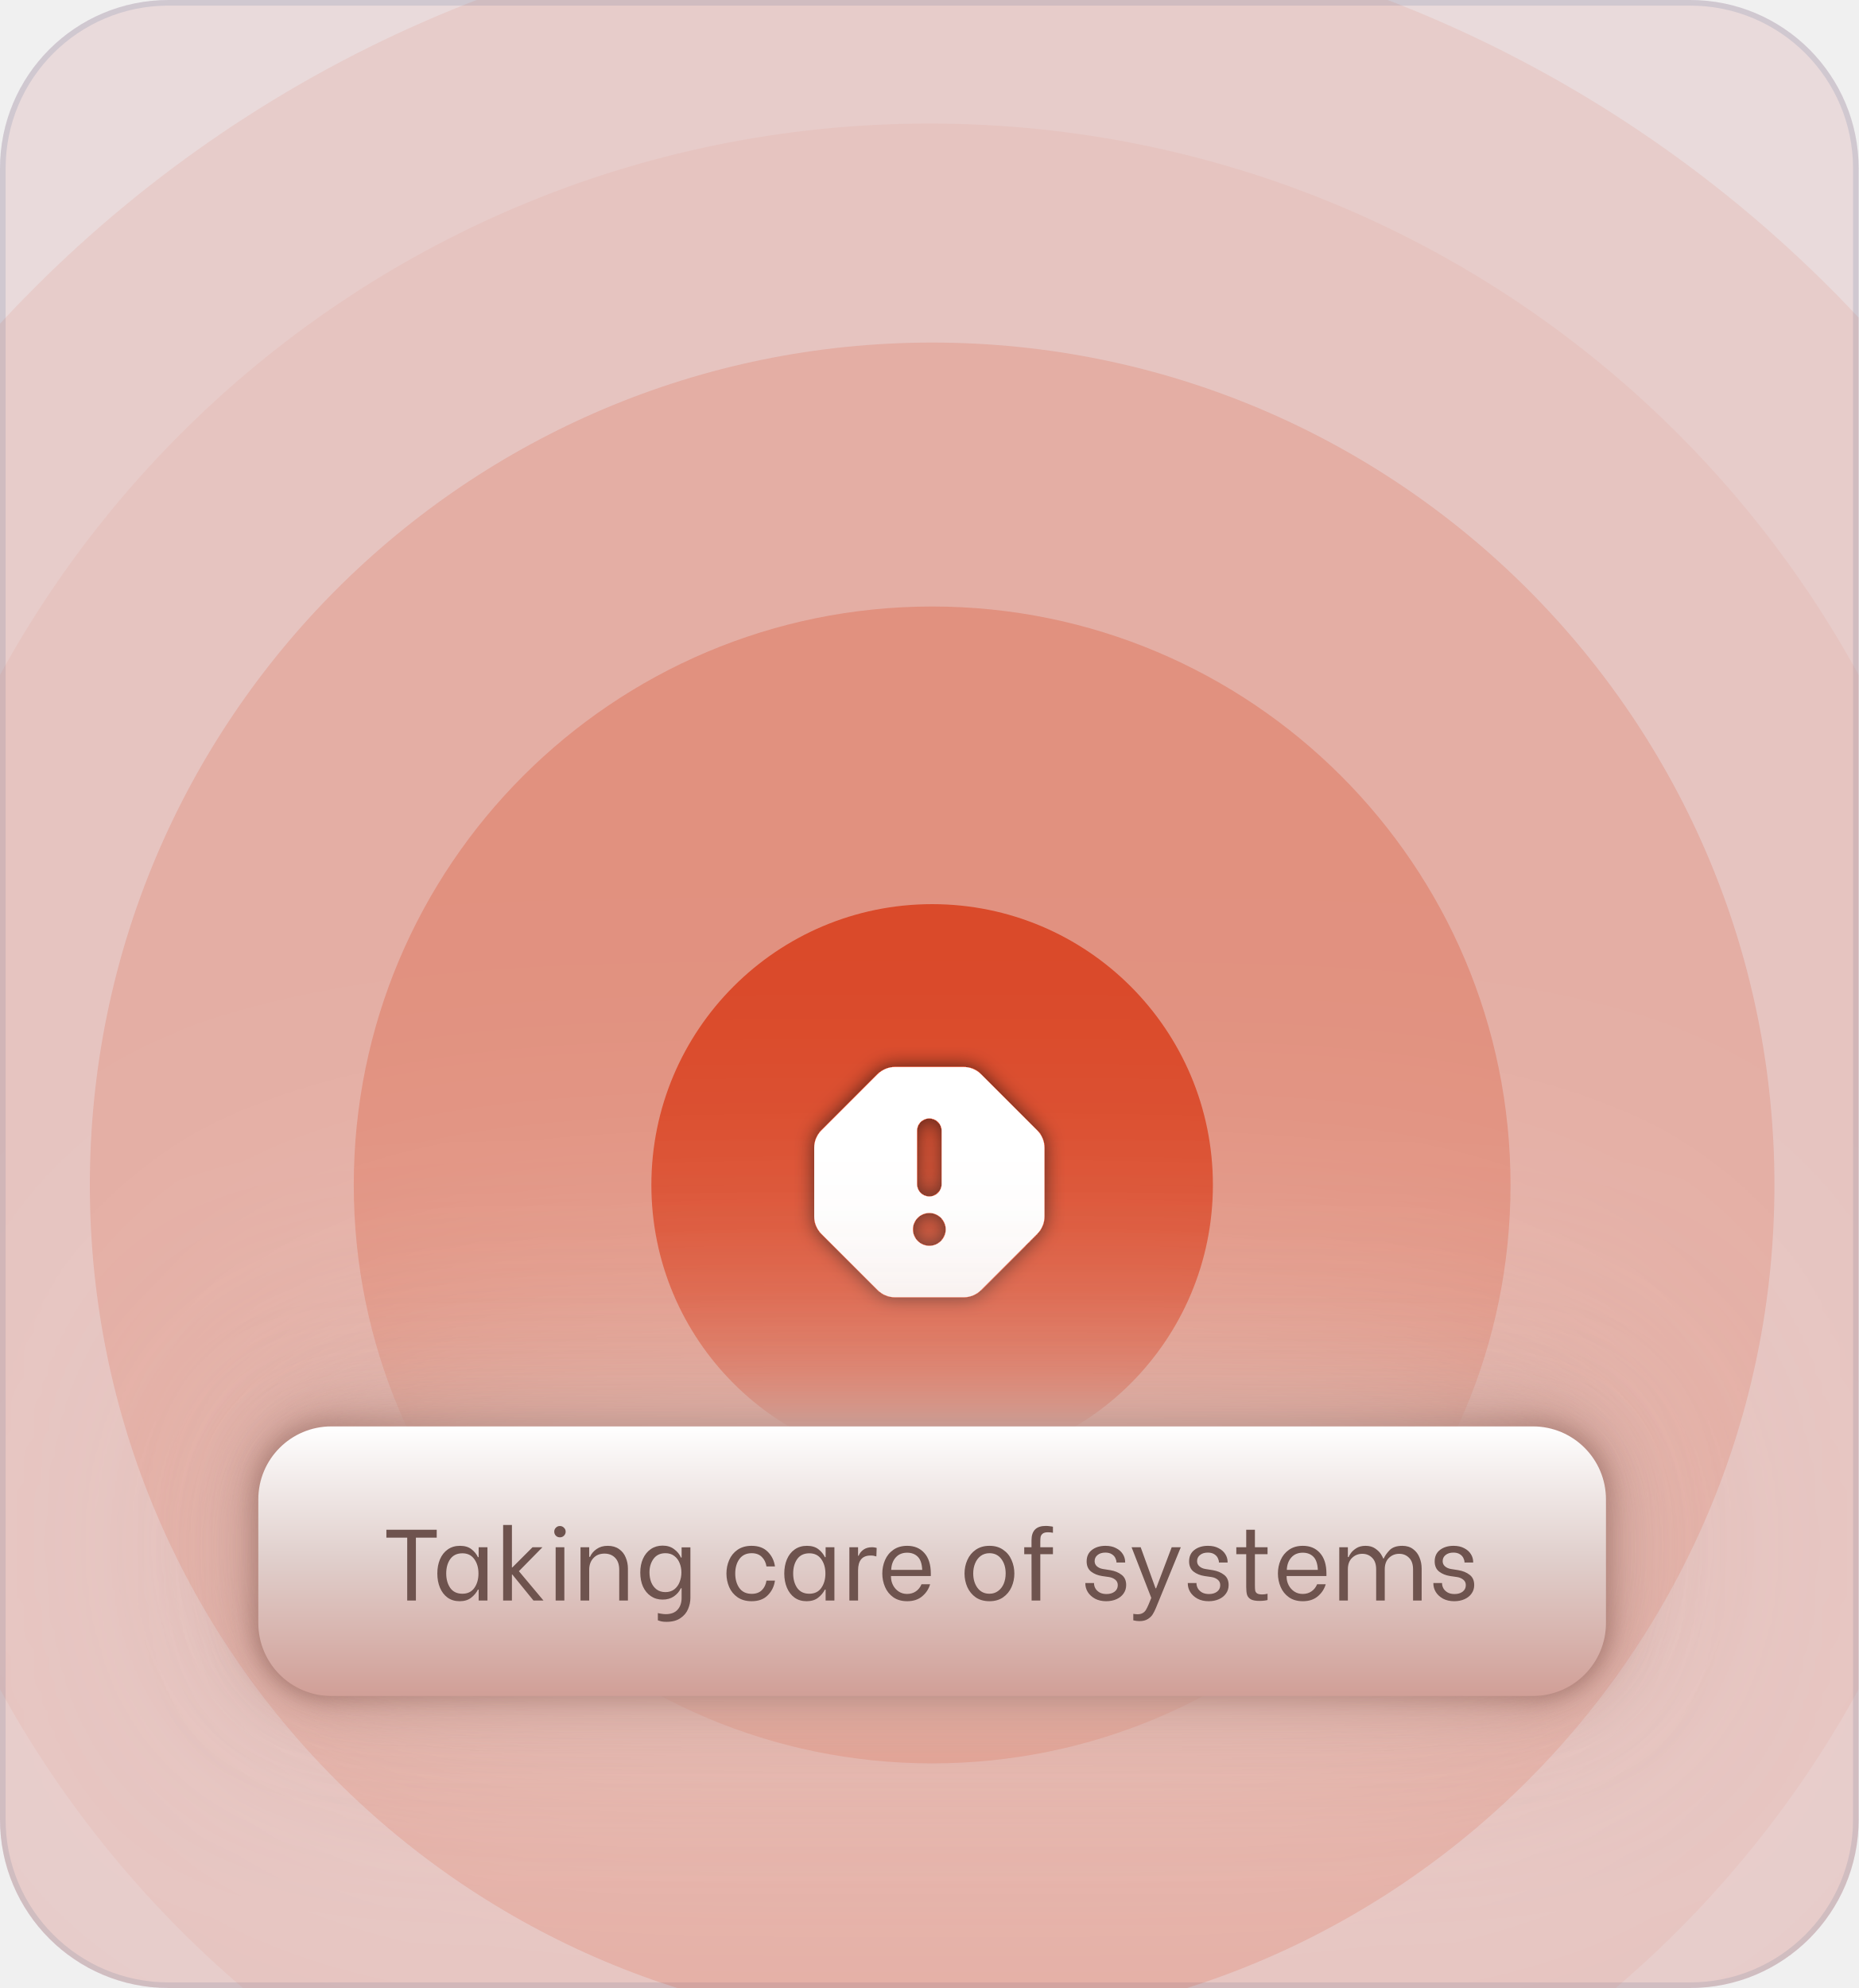
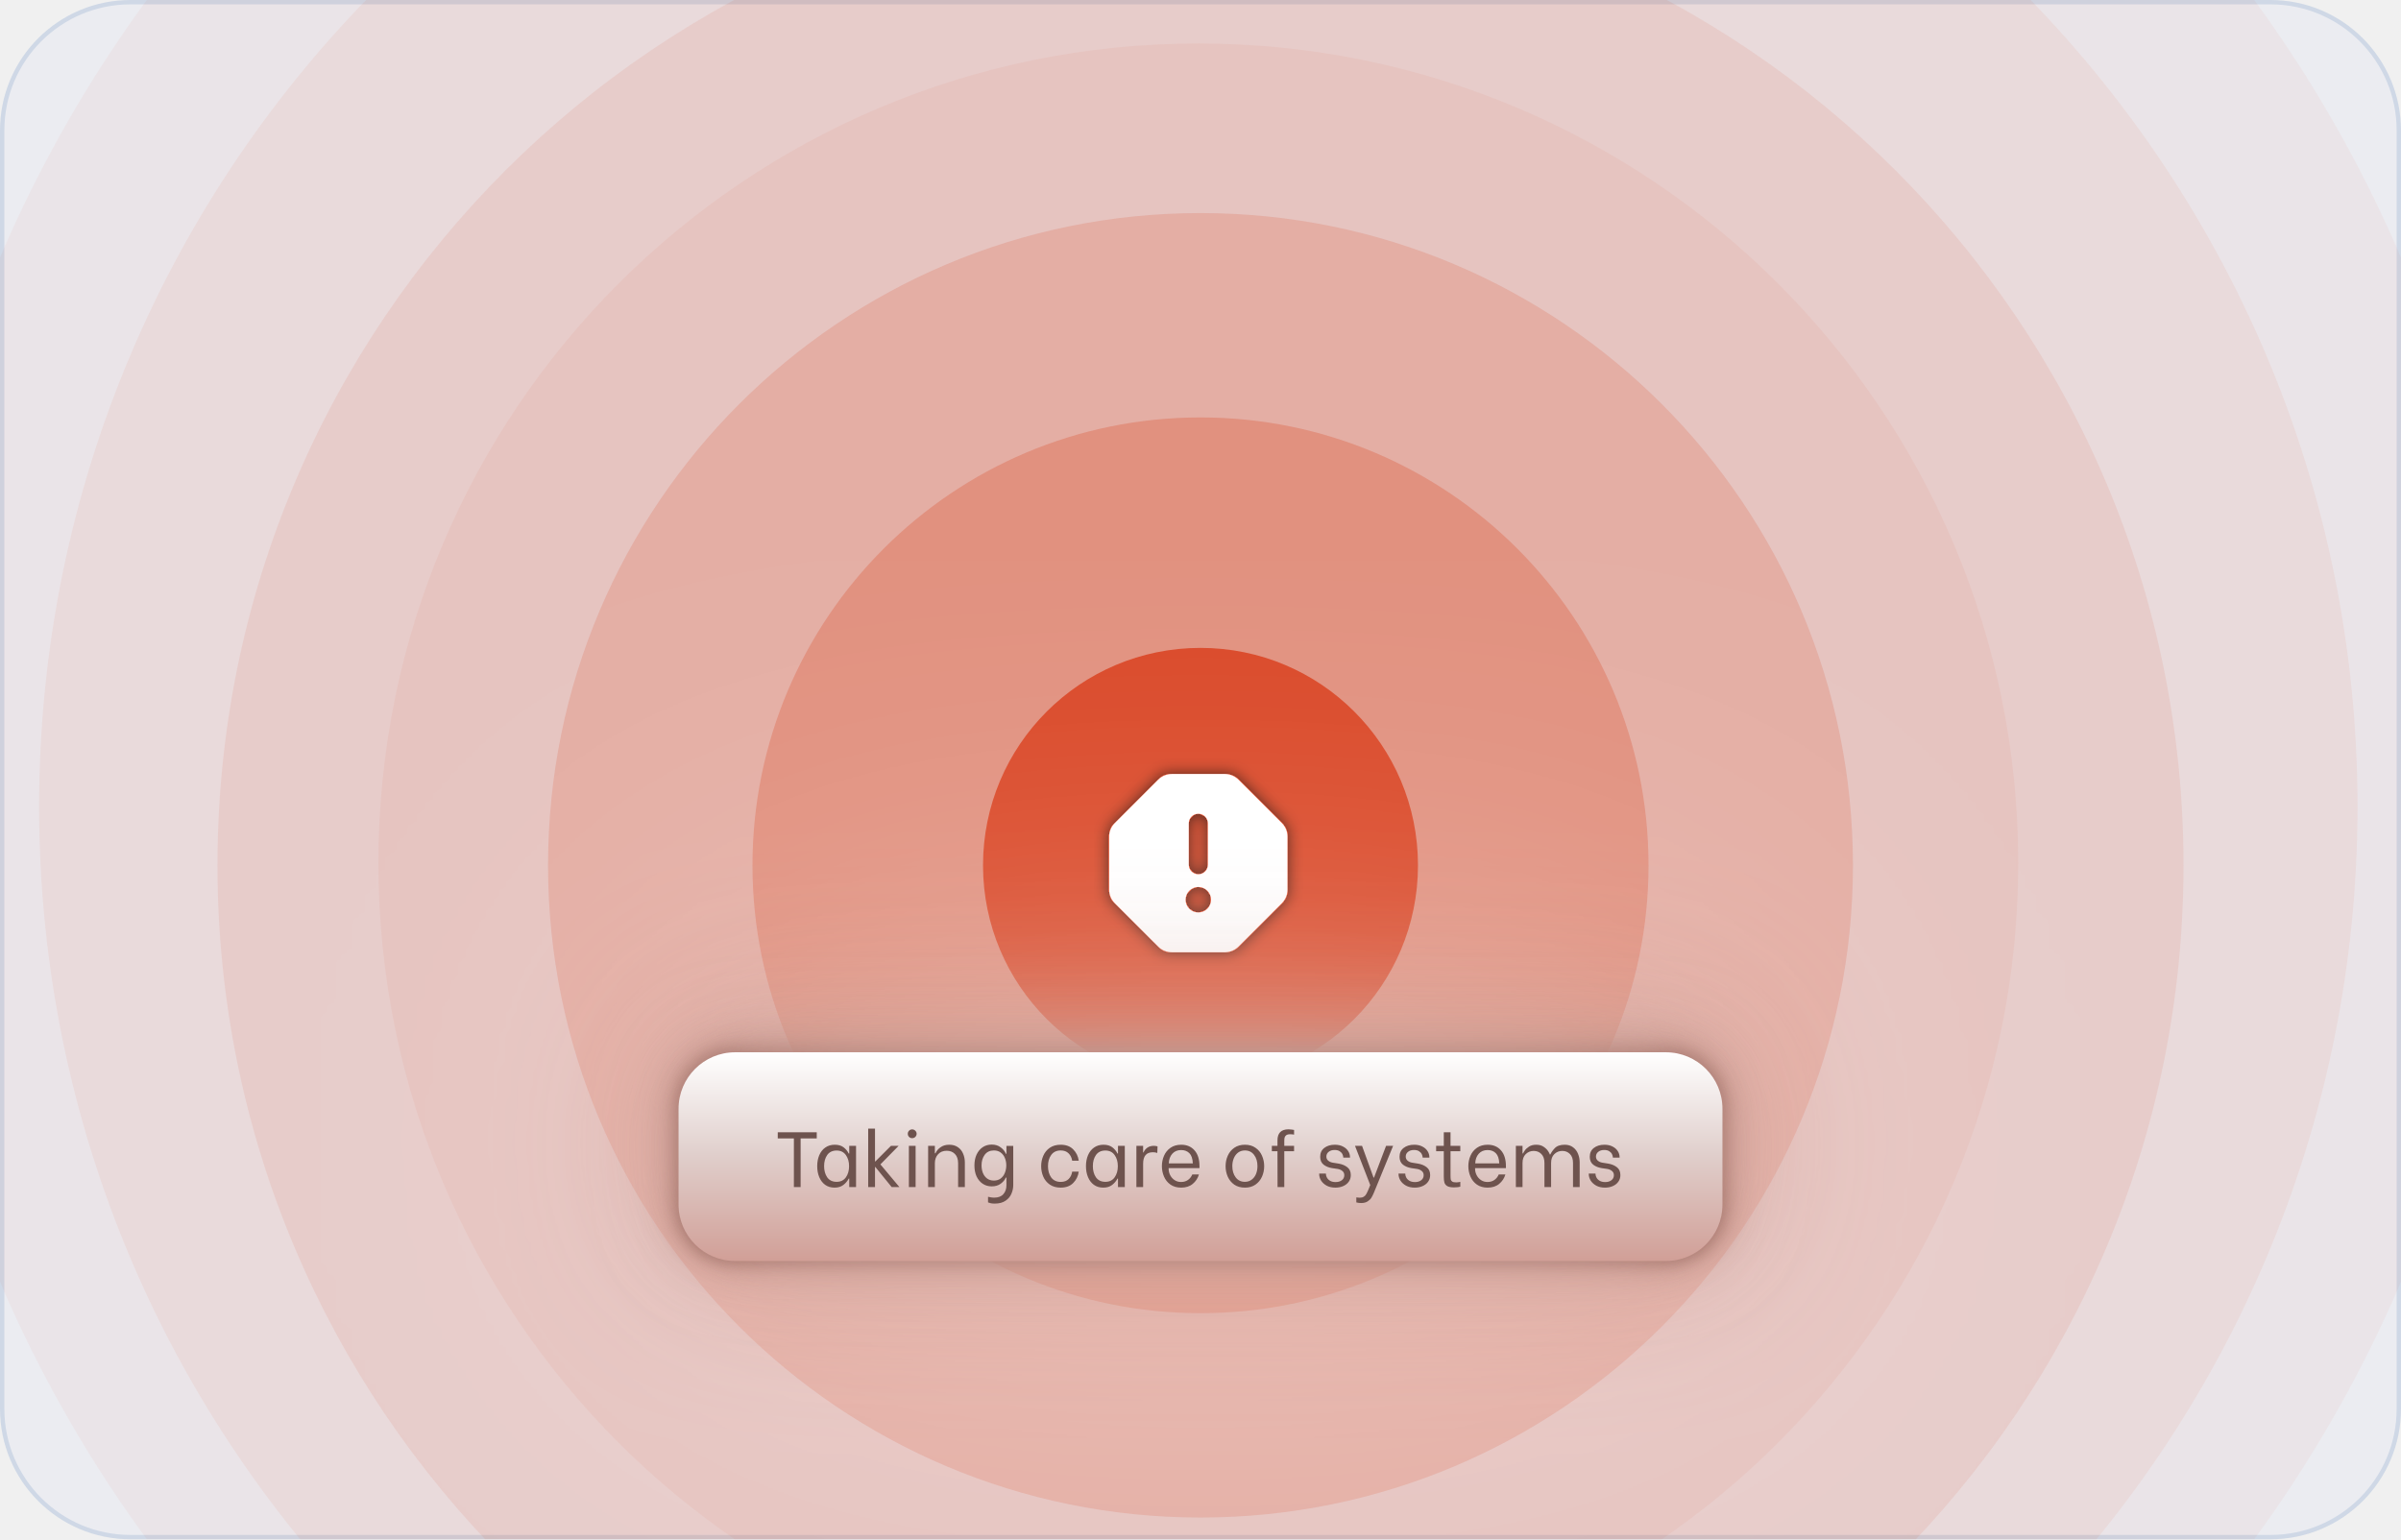
- <svg xmlns="http://www.w3.org/2000/svg" width="331" height="354" viewBox="0 0 331 354" fill="none">
-   <g clip-path="url(#clip0_16_4402)">
-     <rect x="0.5" y="0.5" width="330" height="353" rx="29.5" fill="#EBECF1" stroke="#CFD8E6" />
-     <circle cx="166" cy="189" r="300" fill="#DA4929" fill-opacity="0.05" />
-     <circle cx="165.5" cy="197.5" r="266.5" fill="#DA4929" fill-opacity="0.07" />
-     <circle cx="166" cy="211" r="226" fill="#DA4929" fill-opacity="0.09" />
-     <circle cx="165.5" cy="210.5" r="188.5" fill="#DA4929" fill-opacity="0.06" />
-     <circle cx="166" cy="211" r="150" fill="#DA4929" fill-opacity="0.18" />
-     <circle cx="166" cy="211" r="103" fill="#DA4929" fill-opacity="0.29" />
-     <circle cx="166" cy="211" r="50" fill="#DA4929" />
-     <g filter="url(#filter0_d_16_4402)">
-       <path fill-rule="evenodd" clip-rule="evenodd" d="M156.287 191.289C157.11 190.465 158.226 190.001 159.391 190H171.609C172.774 190.001 173.89 190.465 174.713 191.289L184.714 201.287C185.537 202.11 186 203.227 186 204.391V216.609C185.999 217.774 185.535 218.89 184.711 219.713L174.713 229.714C173.89 230.537 172.773 231 171.609 231H159.391C158.226 230.999 157.11 230.535 156.287 229.711L146.286 219.716C145.878 219.308 145.554 218.824 145.334 218.29C145.113 217.757 145 217.186 145 216.609V204.391C145 203.225 145.463 202.107 146.289 201.287L156.284 191.286L156.287 191.289ZM165.5 199.149C166.083 199.149 166.641 199.38 167.053 199.792C167.465 200.204 167.696 200.763 167.696 201.345V210.863C167.696 211.446 167.465 212.004 167.053 212.416C166.641 212.828 166.083 213.06 165.5 213.06C164.917 213.06 164.359 212.828 163.947 212.416C163.535 212.004 163.304 211.446 163.304 210.863V201.345C163.304 200.763 163.535 200.204 163.947 199.792C164.359 199.38 164.917 199.149 165.5 199.149ZM168.429 218.917C168.429 219.693 168.12 220.438 167.571 220.988C167.022 221.537 166.277 221.845 165.5 221.845C164.723 221.845 163.978 221.537 163.429 220.988C162.88 220.438 162.571 219.693 162.571 218.917C162.571 218.14 162.88 217.395 163.429 216.846C163.978 216.297 164.723 215.988 165.5 215.988C166.277 215.988 167.022 216.297 167.571 216.846C168.12 217.395 168.429 218.14 168.429 218.917Z" fill="white" />
+ <svg xmlns="http://www.w3.org/2000/svg" width="552" height="354" viewBox="0 0 552 354" fill="none">
+   <g clip-path="url(#clip0_22_6124)">
+     <rect x="0.5" y="0.5" width="551" height="353" rx="29.5" fill="#EBECF1" stroke="#CFD8E6" />
+     <circle cx="276" cy="177" r="300" fill="#DA4929" fill-opacity="0.05" />
+     <circle cx="275.5" cy="185.5" r="266.5" fill="#DA4929" fill-opacity="0.07" />
+     <circle cx="276" cy="199" r="226" fill="#DA4929" fill-opacity="0.09" />
+     <circle cx="275.5" cy="198.5" r="188.5" fill="#DA4929" fill-opacity="0.06" />
+     <circle cx="276" cy="199" r="150" fill="#DA4929" fill-opacity="0.18" />
+     <circle cx="276" cy="199" r="103" fill="#DA4929" fill-opacity="0.29" />
+     <circle cx="276" cy="199" r="50" fill="#DA4929" />
+     <g filter="url(#filter0_d_22_6124)">
+       <path fill-rule="evenodd" clip-rule="evenodd" d="M266.287 179.289C267.11 178.465 268.226 178.001 269.391 178H281.609C282.774 178.001 283.89 178.465 284.713 179.289L294.714 189.287C295.537 190.11 296 191.227 296 192.391V204.609C295.999 205.774 295.535 206.89 294.711 207.713L284.713 217.714C283.89 218.537 282.773 219 281.609 219H269.391C268.226 218.999 267.11 218.535 266.287 217.711L256.286 207.716C255.878 207.308 255.554 206.824 255.334 206.29C255.113 205.757 255 205.186 255 204.609V192.391C255 191.225 255.463 190.107 256.289 189.287L266.284 179.286L266.287 179.289ZM275.5 187.149C276.083 187.149 276.641 187.38 277.053 187.792C277.465 188.204 277.696 188.763 277.696 189.345V198.863C277.696 199.446 277.465 200.004 277.053 200.416C276.641 200.828 276.083 201.06 275.5 201.06C274.917 201.06 274.359 200.828 273.947 200.416C273.535 200.004 273.304 199.446 273.304 198.863V189.345C273.304 188.763 273.535 188.204 273.947 187.792C274.359 187.38 274.917 187.149 275.5 187.149ZM278.429 206.917C278.429 207.693 278.12 208.438 277.571 208.988C277.022 209.537 276.277 209.845 275.5 209.845C274.723 209.845 273.978 209.537 273.429 208.988C272.88 208.438 272.571 207.693 272.571 206.917C272.571 206.14 272.88 205.395 273.429 204.846C273.978 204.297 274.723 203.988 275.5 203.988C276.277 203.988 277.022 204.297 277.571 204.846C278.12 205.395 278.429 206.14 278.429 206.917Z" fill="white" />
    </g>
-     <g filter="url(#filter1_ddddd_16_4402)">
-       <rect x="46" y="254" width="240" height="48" rx="13" fill="url(#paint0_linear_16_4402)" />
+     <g filter="url(#filter1_ddddd_22_6124)">
+       <rect x="156" y="242" width="240" height="48" rx="13" fill="url(#paint0_linear_22_6124)" />
    </g>
-     <path d="M77.774 273.804H74.066V285H72.518V273.804H68.81V272.4H77.774V273.804ZM81.859 285.126C81.019 285.126 80.299 284.91 79.699 284.478C79.111 284.046 78.661 283.458 78.349 282.714C78.037 281.97 77.881 281.13 77.881 280.194C77.881 279.258 78.037 278.418 78.349 277.674C78.673 276.918 79.135 276.33 79.735 275.91C80.347 275.478 81.073 275.262 81.913 275.262C82.753 275.262 83.431 275.46 83.947 275.856C84.463 276.252 84.853 276.726 85.117 277.278H85.243V275.514H86.809V285H85.243V283.056H85.117C84.829 283.62 84.421 284.106 83.893 284.514C83.365 284.922 82.687 285.126 81.859 285.126ZM82.345 283.794C83.269 283.794 83.977 283.452 84.469 282.768C84.961 282.072 85.207 281.214 85.207 280.194C85.207 279.174 84.961 278.322 84.469 277.638C83.977 276.942 83.269 276.594 82.345 276.594C81.397 276.594 80.677 276.936 80.185 277.62C79.705 278.304 79.465 279.156 79.465 280.176C79.465 281.208 79.705 282.072 80.185 282.768C80.677 283.452 81.397 283.794 82.345 283.794ZM89.601 271.554H91.167V279.114H91.239L94.839 275.514H96.603L92.409 279.78L96.783 285H95.001L91.239 280.374H91.167V285H89.601V271.554ZM98.954 275.514H100.503V285H98.954V275.514ZM99.71 273.75C99.422 273.75 99.183 273.654 98.99 273.462C98.799 273.258 98.703 273.018 98.703 272.742C98.703 272.466 98.799 272.232 98.99 272.04C99.183 271.836 99.422 271.734 99.71 271.734C99.999 271.734 100.239 271.836 100.431 272.04C100.635 272.232 100.737 272.466 100.737 272.742C100.737 273.018 100.635 273.258 100.431 273.462C100.239 273.654 99.999 273.75 99.71 273.75ZM103.381 275.514H104.929V277.224H105.073C105.313 276.672 105.703 276.21 106.243 275.838C106.783 275.454 107.443 275.262 108.223 275.262C109.027 275.262 109.699 275.454 110.239 275.838C110.779 276.21 111.175 276.708 111.427 277.332C111.691 277.944 111.823 278.61 111.823 279.33V285H110.275V279.528C110.275 278.592 110.029 277.878 109.537 277.386C109.057 276.894 108.427 276.648 107.647 276.648C106.819 276.648 106.159 276.918 105.667 277.458C105.175 277.986 104.929 278.676 104.929 279.528V285H103.381V275.514ZM118.703 288.798C118.343 288.798 118.049 288.774 117.821 288.726C117.605 288.678 117.383 288.612 117.155 288.528V287.232C117.311 287.28 117.521 287.322 117.785 287.358C118.049 287.406 118.307 287.43 118.559 287.43C119.495 287.43 120.197 287.166 120.665 286.638C121.145 286.11 121.385 285.408 121.385 284.532V282.822H121.241C120.989 283.386 120.581 283.866 120.017 284.262C119.465 284.646 118.793 284.838 118.001 284.838C117.209 284.838 116.513 284.634 115.913 284.226C115.313 283.818 114.845 283.254 114.509 282.534C114.185 281.802 114.023 280.968 114.023 280.032C114.023 279.096 114.185 278.268 114.509 277.548C114.845 276.816 115.313 276.246 115.913 275.838C116.513 275.43 117.209 275.226 118.001 275.226C118.829 275.226 119.519 275.442 120.071 275.874C120.635 276.294 121.031 276.786 121.259 277.35H121.385V275.532H122.951V284.532C122.951 285.204 122.813 285.864 122.537 286.512C122.273 287.16 121.823 287.7 121.187 288.132C120.551 288.576 119.723 288.798 118.703 288.798ZM118.505 283.506C119.117 283.506 119.639 283.344 120.071 283.02C120.503 282.684 120.821 282.252 121.025 281.724C121.241 281.184 121.349 280.608 121.349 279.996C121.349 279.396 121.241 278.838 121.025 278.322C120.821 277.806 120.503 277.386 120.071 277.062C119.651 276.738 119.129 276.576 118.505 276.576C117.581 276.576 116.873 276.912 116.381 277.584C115.901 278.244 115.661 279.048 115.661 279.996C115.661 280.62 115.763 281.202 115.967 281.742C116.183 282.27 116.501 282.696 116.921 283.02C117.353 283.344 117.881 283.506 118.505 283.506ZM133.851 285.126C132.867 285.126 132.033 284.892 131.349 284.424C130.677 283.956 130.179 283.35 129.855 282.606C129.531 281.85 129.369 281.046 129.369 280.194C129.369 279.342 129.531 278.544 129.855 277.8C130.179 277.044 130.677 276.432 131.349 275.964C132.033 275.496 132.867 275.262 133.851 275.262C135.075 275.262 136.035 275.616 136.731 276.324C137.439 277.032 137.865 277.902 138.009 278.934H136.497C136.389 278.238 136.113 277.674 135.669 277.242C135.225 276.798 134.625 276.576 133.869 276.576C132.909 276.576 132.177 276.924 131.673 277.62C131.181 278.304 130.935 279.162 130.935 280.194C130.935 281.226 131.181 282.09 131.673 282.786C132.177 283.47 132.909 283.812 133.869 283.812C134.625 283.812 135.225 283.596 135.669 283.164C136.113 282.732 136.389 282.162 136.497 281.454H138.009C137.865 282.486 137.439 283.356 136.731 284.064C136.035 284.772 135.075 285.126 133.851 285.126ZM143.646 285.126C142.806 285.126 142.086 284.91 141.486 284.478C140.898 284.046 140.448 283.458 140.136 282.714C139.824 281.97 139.668 281.13 139.668 280.194C139.668 279.258 139.824 278.418 140.136 277.674C140.46 276.918 140.922 276.33 141.522 275.91C142.134 275.478 142.86 275.262 143.7 275.262C144.54 275.262 145.218 275.46 145.734 275.856C146.25 276.252 146.64 276.726 146.904 277.278H147.03V275.514H148.596V285H147.03V283.056H146.904C146.616 283.62 146.208 284.106 145.68 284.514C145.152 284.922 144.474 285.126 143.646 285.126ZM144.132 283.794C145.056 283.794 145.764 283.452 146.256 282.768C146.748 282.072 146.994 281.214 146.994 280.194C146.994 279.174 146.748 278.322 146.256 277.638C145.764 276.942 145.056 276.594 144.132 276.594C143.184 276.594 142.464 276.936 141.972 277.62C141.492 278.304 141.252 279.156 141.252 280.176C141.252 281.208 141.492 282.072 141.972 282.768C142.464 283.452 143.184 283.794 144.132 283.794ZM151.262 275.514H152.81V277.026H152.918C153.074 276.606 153.35 276.252 153.746 275.964C154.154 275.664 154.664 275.514 155.276 275.514C155.468 275.514 155.618 275.526 155.726 275.55C155.846 275.562 155.978 275.592 156.122 275.64L156.068 277.152C155.876 277.092 155.708 277.05 155.564 277.026C155.432 277.002 155.258 276.99 155.042 276.99C153.554 276.99 152.81 277.872 152.81 279.636V285H151.262V275.514ZM161.553 285.126C160.581 285.126 159.759 284.892 159.087 284.424C158.427 283.956 157.935 283.344 157.611 282.588C157.287 281.832 157.125 281.034 157.125 280.194C157.125 279.342 157.287 278.544 157.611 277.8C157.935 277.044 158.433 276.432 159.105 275.964C159.777 275.496 160.599 275.262 161.571 275.262C162.843 275.262 163.857 275.688 164.613 276.54C165.381 277.392 165.765 278.616 165.765 280.212V280.644H158.673V280.77C158.673 281.298 158.793 281.796 159.033 282.264C159.273 282.732 159.609 283.11 160.041 283.398C160.473 283.686 160.971 283.83 161.535 283.83C162.147 283.83 162.675 283.674 163.119 283.362C163.563 283.05 163.893 282.63 164.109 282.102H165.639C165.387 282.966 164.913 283.686 164.217 284.262C163.533 284.838 162.645 285.126 161.553 285.126ZM164.235 279.546C164.187 278.466 163.923 277.686 163.443 277.206C162.963 276.726 162.333 276.486 161.553 276.486C160.701 276.486 160.023 276.768 159.519 277.332C159.015 277.896 158.745 278.634 158.709 279.546H164.235ZM176.214 285.126C175.254 285.126 174.438 284.898 173.766 284.442C173.106 283.974 172.608 283.368 172.272 282.624C171.936 281.868 171.768 281.058 171.768 280.194C171.768 279.33 171.936 278.526 172.272 277.782C172.608 277.026 173.106 276.42 173.766 275.964C174.438 275.496 175.254 275.262 176.214 275.262C177.174 275.262 177.984 275.496 178.644 275.964C179.316 276.42 179.814 277.026 180.138 277.782C180.474 278.538 180.642 279.342 180.642 280.194C180.642 281.046 180.474 281.85 180.138 282.606C179.802 283.362 179.298 283.974 178.626 284.442C177.966 284.898 177.162 285.126 176.214 285.126ZM176.214 283.794C176.802 283.794 177.312 283.632 177.744 283.308C178.188 282.984 178.524 282.552 178.752 282.012C178.98 281.46 179.094 280.848 179.094 280.176C179.094 279.144 178.836 278.286 178.32 277.602C177.804 276.918 177.102 276.576 176.214 276.576C175.614 276.576 175.092 276.738 174.648 277.062C174.216 277.386 173.886 277.824 173.658 278.376C173.43 278.916 173.316 279.516 173.316 280.176C173.316 281.208 173.574 282.072 174.09 282.768C174.606 283.452 175.314 283.794 176.214 283.794ZM186.613 272.85C186.193 272.85 185.881 272.934 185.677 273.102C185.485 273.258 185.365 273.45 185.317 273.678C185.281 273.894 185.263 274.176 185.263 274.524V275.514H187.513V276.756H185.263V285H183.715L183.697 276.756H182.401V275.514H183.697V274.272C183.697 272.568 184.543 271.716 186.235 271.716C186.475 271.716 186.715 271.734 186.955 271.77C187.207 271.794 187.393 271.824 187.513 271.86V272.94C187.249 272.88 186.949 272.85 186.613 272.85ZM197.008 285.126C196.24 285.126 195.574 284.976 195.01 284.676C194.446 284.364 194.014 283.968 193.714 283.488C193.426 283.008 193.282 282.504 193.282 281.976V281.886H194.83V281.958C194.83 282.258 194.914 282.558 195.082 282.858C195.25 283.146 195.502 283.386 195.838 283.578C196.174 283.758 196.582 283.848 197.062 283.848C197.638 283.848 198.112 283.71 198.484 283.434C198.868 283.146 199.06 282.756 199.06 282.264C199.06 281.856 198.91 281.532 198.61 281.292C198.322 281.052 197.956 280.896 197.512 280.824L196.27 280.644C195.49 280.524 194.836 280.26 194.308 279.852C193.78 279.432 193.516 278.826 193.516 278.034C193.516 277.158 193.828 276.48 194.452 276C195.088 275.508 195.898 275.262 196.882 275.262C197.614 275.262 198.238 275.4 198.754 275.676C199.282 275.94 199.684 276.294 199.96 276.738C200.236 277.17 200.374 277.644 200.374 278.16V278.232H198.826V278.196C198.826 277.956 198.76 277.704 198.628 277.44C198.508 277.176 198.298 276.948 197.998 276.756C197.698 276.564 197.314 276.468 196.846 276.468C196.27 276.468 195.808 276.612 195.46 276.9C195.112 277.176 194.938 277.542 194.938 277.998C194.938 278.37 195.076 278.676 195.352 278.916C195.628 279.156 195.976 279.312 196.396 279.384L197.746 279.6C198.538 279.732 199.204 280.008 199.744 280.428C200.284 280.836 200.554 281.442 200.554 282.246C200.554 282.822 200.398 283.326 200.086 283.758C199.786 284.19 199.366 284.526 198.826 284.766C198.286 285.006 197.68 285.126 197.008 285.126ZM205.856 286.314C205.664 286.77 205.478 287.142 205.298 287.43C205.13 287.73 204.848 288.012 204.452 288.276C204.056 288.54 203.54 288.672 202.904 288.672C202.568 288.672 202.208 288.624 201.824 288.528V287.376C202.112 287.424 202.364 287.448 202.58 287.448C202.976 287.448 203.294 287.37 203.534 287.214C203.774 287.07 203.96 286.878 204.092 286.638C204.236 286.398 204.404 286.05 204.596 285.594L205.028 284.532L201.518 275.514H203.138L205.784 282.822H205.892L208.664 275.514H210.284L205.856 286.314ZM215.254 285.126C214.486 285.126 213.82 284.976 213.256 284.676C212.692 284.364 212.26 283.968 211.96 283.488C211.672 283.008 211.528 282.504 211.528 281.976V281.886H213.076V281.958C213.076 282.258 213.16 282.558 213.328 282.858C213.496 283.146 213.748 283.386 214.084 283.578C214.42 283.758 214.828 283.848 215.308 283.848C215.884 283.848 216.358 283.71 216.73 283.434C217.114 283.146 217.306 282.756 217.306 282.264C217.306 281.856 217.156 281.532 216.856 281.292C216.568 281.052 216.202 280.896 215.758 280.824L214.516 280.644C213.736 280.524 213.082 280.26 212.554 279.852C212.026 279.432 211.762 278.826 211.762 278.034C211.762 277.158 212.074 276.48 212.698 276C213.334 275.508 214.144 275.262 215.128 275.262C215.86 275.262 216.484 275.4 217 275.676C217.528 275.94 217.93 276.294 218.206 276.738C218.482 277.17 218.62 277.644 218.62 278.16V278.232H217.072V278.196C217.072 277.956 217.006 277.704 216.874 277.44C216.754 277.176 216.544 276.948 216.244 276.756C215.944 276.564 215.56 276.468 215.092 276.468C214.516 276.468 214.054 276.612 213.706 276.9C213.358 277.176 213.184 277.542 213.184 277.998C213.184 278.37 213.322 278.676 213.598 278.916C213.874 279.156 214.222 279.312 214.642 279.384L215.992 279.6C216.784 279.732 217.45 280.008 217.99 280.428C218.53 280.836 218.8 281.442 218.8 282.246C218.8 282.822 218.644 283.326 218.332 283.758C218.032 284.19 217.612 284.526 217.072 284.766C216.532 285.006 215.926 285.126 215.254 285.126ZM223.482 276.756V282.264C223.482 282.708 223.5 283.038 223.536 283.254C223.584 283.458 223.698 283.62 223.878 283.74C224.07 283.86 224.376 283.92 224.796 283.92C225.084 283.92 225.396 283.878 225.732 283.794V284.91C225.648 284.946 225.462 284.982 225.174 285.018C224.898 285.054 224.61 285.072 224.31 285.072C223.614 285.072 223.092 284.976 222.744 284.784C222.408 284.58 222.186 284.31 222.078 283.974C221.982 283.626 221.934 283.17 221.934 282.606V276.756H220.17V275.514H221.934V272.4H223.482V275.514H225.732V276.756H223.482ZM232.006 285.126C231.034 285.126 230.212 284.892 229.54 284.424C228.88 283.956 228.388 283.344 228.064 282.588C227.74 281.832 227.578 281.034 227.578 280.194C227.578 279.342 227.74 278.544 228.064 277.8C228.388 277.044 228.886 276.432 229.558 275.964C230.23 275.496 231.052 275.262 232.024 275.262C233.296 275.262 234.31 275.688 235.066 276.54C235.834 277.392 236.218 278.616 236.218 280.212V280.644H229.126V280.77C229.126 281.298 229.246 281.796 229.486 282.264C229.726 282.732 230.062 283.11 230.494 283.398C230.926 283.686 231.424 283.83 231.988 283.83C232.6 283.83 233.128 283.674 233.572 283.362C234.016 283.05 234.346 282.63 234.562 282.102H236.092C235.84 282.966 235.366 283.686 234.67 284.262C233.986 284.838 233.098 285.126 232.006 285.126ZM234.688 279.546C234.64 278.466 234.376 277.686 233.896 277.206C233.416 276.726 232.786 276.486 232.006 276.486C231.154 276.486 230.476 276.768 229.972 277.332C229.468 277.896 229.198 278.634 229.162 279.546H234.688ZM238.504 275.514H240.034V277.26H240.178C240.202 277.14 240.322 276.924 240.538 276.612C240.754 276.288 241.084 275.982 241.528 275.694C241.972 275.406 242.524 275.262 243.184 275.262C243.88 275.262 244.456 275.424 244.912 275.748C245.38 276.072 245.728 276.42 245.956 276.792C246.184 277.164 246.298 277.398 246.298 277.494H246.442C246.61 277.074 246.94 276.6 247.432 276.072C247.936 275.532 248.704 275.262 249.736 275.262C250.504 275.262 251.146 275.46 251.662 275.856C252.178 276.24 252.556 276.738 252.796 277.35C253.048 277.962 253.174 278.616 253.174 279.312V285H251.644V279.456C251.644 278.544 251.404 277.854 250.924 277.386C250.456 276.918 249.874 276.684 249.178 276.684C248.458 276.684 247.846 276.93 247.342 277.422C246.85 277.902 246.604 278.58 246.604 279.456V285H245.074V279.456C245.074 278.544 244.834 277.854 244.354 277.386C243.886 276.918 243.304 276.684 242.608 276.684C241.888 276.684 241.276 276.93 240.772 277.422C240.28 277.902 240.034 278.58 240.034 279.456V285H238.504V275.514ZM258.988 285.126C258.22 285.126 257.554 284.976 256.99 284.676C256.426 284.364 255.994 283.968 255.694 283.488C255.406 283.008 255.262 282.504 255.262 281.976V281.886H256.81V281.958C256.81 282.258 256.894 282.558 257.062 282.858C257.23 283.146 257.482 283.386 257.818 283.578C258.154 283.758 258.562 283.848 259.042 283.848C259.618 283.848 260.092 283.71 260.464 283.434C260.848 283.146 261.04 282.756 261.04 282.264C261.04 281.856 260.89 281.532 260.59 281.292C260.302 281.052 259.936 280.896 259.492 280.824L258.25 280.644C257.47 280.524 256.816 280.26 256.288 279.852C255.76 279.432 255.496 278.826 255.496 278.034C255.496 277.158 255.808 276.48 256.432 276C257.068 275.508 257.878 275.262 258.862 275.262C259.594 275.262 260.218 275.4 260.734 275.676C261.262 275.94 261.664 276.294 261.94 276.738C262.216 277.17 262.354 277.644 262.354 278.16V278.232H260.806V278.196C260.806 277.956 260.74 277.704 260.608 277.44C260.488 277.176 260.278 276.948 259.978 276.756C259.678 276.564 259.294 276.468 258.826 276.468C258.25 276.468 257.788 276.612 257.44 276.9C257.092 277.176 256.918 277.542 256.918 277.998C256.918 278.37 257.056 278.676 257.332 278.916C257.608 279.156 257.956 279.312 258.376 279.384L259.726 279.6C260.518 279.732 261.184 280.008 261.724 280.428C262.264 280.836 262.534 281.442 262.534 282.246C262.534 282.822 262.378 283.326 262.066 283.758C261.766 284.19 261.346 284.526 260.806 284.766C260.266 285.006 259.66 285.126 258.988 285.126Z" fill="#6E534E" />
+     <path d="M187.774 261.804H184.066V273H182.518V261.804H178.81V260.4H187.774V261.804ZM191.859 273.126C191.019 273.126 190.299 272.91 189.699 272.478C189.111 272.046 188.661 271.458 188.349 270.714C188.037 269.97 187.881 269.13 187.881 268.194C187.881 267.258 188.037 266.418 188.349 265.674C188.673 264.918 189.135 264.33 189.735 263.91C190.347 263.478 191.073 263.262 191.913 263.262C192.753 263.262 193.431 263.46 193.947 263.856C194.463 264.252 194.853 264.726 195.117 265.278H195.243V263.514H196.809V273H195.243V271.056H195.117C194.829 271.62 194.421 272.106 193.893 272.514C193.365 272.922 192.687 273.126 191.859 273.126ZM192.345 271.794C193.269 271.794 193.977 271.452 194.469 270.768C194.961 270.072 195.207 269.214 195.207 268.194C195.207 267.174 194.961 266.322 194.469 265.638C193.977 264.942 193.269 264.594 192.345 264.594C191.397 264.594 190.677 264.936 190.185 265.62C189.705 266.304 189.465 267.156 189.465 268.176C189.465 269.208 189.705 270.072 190.185 270.768C190.677 271.452 191.397 271.794 192.345 271.794ZM199.601 259.554H201.167V267.114H201.239L204.839 263.514H206.603L202.409 267.78L206.783 273H205.001L201.239 268.374H201.167V273H199.601V259.554ZM208.955 263.514H210.503V273H208.955V263.514ZM209.711 261.75C209.423 261.75 209.183 261.654 208.991 261.462C208.799 261.258 208.703 261.018 208.703 260.742C208.703 260.466 208.799 260.232 208.991 260.04C209.183 259.836 209.423 259.734 209.711 259.734C209.999 259.734 210.239 259.836 210.431 260.04C210.635 260.232 210.737 260.466 210.737 260.742C210.737 261.018 210.635 261.258 210.431 261.462C210.239 261.654 209.999 261.75 209.711 261.75ZM213.381 263.514H214.929V265.224H215.073C215.313 264.672 215.703 264.21 216.243 263.838C216.783 263.454 217.443 263.262 218.223 263.262C219.027 263.262 219.699 263.454 220.239 263.838C220.779 264.21 221.175 264.708 221.427 265.332C221.691 265.944 221.823 266.61 221.823 267.33V273H220.275V267.528C220.275 266.592 220.029 265.878 219.537 265.386C219.057 264.894 218.427 264.648 217.647 264.648C216.819 264.648 216.159 264.918 215.667 265.458C215.175 265.986 214.929 266.676 214.929 267.528V273H213.381V263.514ZM228.703 276.798C228.343 276.798 228.049 276.774 227.821 276.726C227.605 276.678 227.383 276.612 227.155 276.528V275.232C227.311 275.28 227.521 275.322 227.785 275.358C228.049 275.406 228.307 275.43 228.559 275.43C229.495 275.43 230.197 275.166 230.665 274.638C231.145 274.11 231.385 273.408 231.385 272.532V270.822H231.241C230.989 271.386 230.581 271.866 230.017 272.262C229.465 272.646 228.793 272.838 228.001 272.838C227.209 272.838 226.513 272.634 225.913 272.226C225.313 271.818 224.845 271.254 224.509 270.534C224.185 269.802 224.023 268.968 224.023 268.032C224.023 267.096 224.185 266.268 224.509 265.548C224.845 264.816 225.313 264.246 225.913 263.838C226.513 263.43 227.209 263.226 228.001 263.226C228.829 263.226 229.519 263.442 230.071 263.874C230.635 264.294 231.031 264.786 231.259 265.35H231.385V263.532H232.951V272.532C232.951 273.204 232.813 273.864 232.537 274.512C232.273 275.16 231.823 275.7 231.187 276.132C230.551 276.576 229.723 276.798 228.703 276.798ZM228.505 271.506C229.117 271.506 229.639 271.344 230.071 271.02C230.503 270.684 230.821 270.252 231.025 269.724C231.241 269.184 231.349 268.608 231.349 267.996C231.349 267.396 231.241 266.838 231.025 266.322C230.821 265.806 230.503 265.386 230.071 265.062C229.651 264.738 229.129 264.576 228.505 264.576C227.581 264.576 226.873 264.912 226.381 265.584C225.901 266.244 225.661 267.048 225.661 267.996C225.661 268.62 225.763 269.202 225.967 269.742C226.183 270.27 226.501 270.696 226.921 271.02C227.353 271.344 227.881 271.506 228.505 271.506ZM243.851 273.126C242.867 273.126 242.033 272.892 241.349 272.424C240.677 271.956 240.179 271.35 239.855 270.606C239.531 269.85 239.369 269.046 239.369 268.194C239.369 267.342 239.531 266.544 239.855 265.8C240.179 265.044 240.677 264.432 241.349 263.964C242.033 263.496 242.867 263.262 243.851 263.262C245.075 263.262 246.035 263.616 246.731 264.324C247.439 265.032 247.865 265.902 248.009 266.934H246.497C246.389 266.238 246.113 265.674 245.669 265.242C245.225 264.798 244.625 264.576 243.869 264.576C242.909 264.576 242.177 264.924 241.673 265.62C241.181 266.304 240.935 267.162 240.935 268.194C240.935 269.226 241.181 270.09 241.673 270.786C242.177 271.47 242.909 271.812 243.869 271.812C244.625 271.812 245.225 271.596 245.669 271.164C246.113 270.732 246.389 270.162 246.497 269.454H248.009C247.865 270.486 247.439 271.356 246.731 272.064C246.035 272.772 245.075 273.126 243.851 273.126ZM253.646 273.126C252.806 273.126 252.086 272.91 251.486 272.478C250.898 272.046 250.448 271.458 250.136 270.714C249.824 269.97 249.668 269.13 249.668 268.194C249.668 267.258 249.824 266.418 250.136 265.674C250.46 264.918 250.922 264.33 251.522 263.91C252.134 263.478 252.86 263.262 253.7 263.262C254.54 263.262 255.218 263.46 255.734 263.856C256.25 264.252 256.64 264.726 256.904 265.278H257.03V263.514H258.596V273H257.03V271.056H256.904C256.616 271.62 256.208 272.106 255.68 272.514C255.152 272.922 254.474 273.126 253.646 273.126ZM254.132 271.794C255.056 271.794 255.764 271.452 256.256 270.768C256.748 270.072 256.994 269.214 256.994 268.194C256.994 267.174 256.748 266.322 256.256 265.638C255.764 264.942 255.056 264.594 254.132 264.594C253.184 264.594 252.464 264.936 251.972 265.62C251.492 266.304 251.252 267.156 251.252 268.176C251.252 269.208 251.492 270.072 251.972 270.768C252.464 271.452 253.184 271.794 254.132 271.794ZM261.262 263.514H262.81V265.026H262.918C263.074 264.606 263.35 264.252 263.746 263.964C264.154 263.664 264.664 263.514 265.276 263.514C265.468 263.514 265.618 263.526 265.726 263.55C265.846 263.562 265.978 263.592 266.122 263.64L266.068 265.152C265.876 265.092 265.708 265.05 265.564 265.026C265.432 265.002 265.258 264.99 265.042 264.99C263.554 264.99 262.81 265.872 262.81 267.636V273H261.262V263.514ZM271.553 273.126C270.581 273.126 269.759 272.892 269.087 272.424C268.427 271.956 267.935 271.344 267.611 270.588C267.287 269.832 267.125 269.034 267.125 268.194C267.125 267.342 267.287 266.544 267.611 265.8C267.935 265.044 268.433 264.432 269.105 263.964C269.777 263.496 270.599 263.262 271.571 263.262C272.843 263.262 273.857 263.688 274.613 264.54C275.381 265.392 275.765 266.616 275.765 268.212V268.644H268.673V268.77C268.673 269.298 268.793 269.796 269.033 270.264C269.273 270.732 269.609 271.11 270.041 271.398C270.473 271.686 270.971 271.83 271.535 271.83C272.147 271.83 272.675 271.674 273.119 271.362C273.563 271.05 273.893 270.63 274.109 270.102H275.639C275.387 270.966 274.913 271.686 274.217 272.262C273.533 272.838 272.645 273.126 271.553 273.126ZM274.235 267.546C274.187 266.466 273.923 265.686 273.443 265.206C272.963 264.726 272.333 264.486 271.553 264.486C270.701 264.486 270.023 264.768 269.519 265.332C269.015 265.896 268.745 266.634 268.709 267.546H274.235ZM286.214 273.126C285.254 273.126 284.438 272.898 283.766 272.442C283.106 271.974 282.608 271.368 282.272 270.624C281.936 269.868 281.768 269.058 281.768 268.194C281.768 267.33 281.936 266.526 282.272 265.782C282.608 265.026 283.106 264.42 283.766 263.964C284.438 263.496 285.254 263.262 286.214 263.262C287.174 263.262 287.984 263.496 288.644 263.964C289.316 264.42 289.814 265.026 290.138 265.782C290.474 266.538 290.642 267.342 290.642 268.194C290.642 269.046 290.474 269.85 290.138 270.606C289.802 271.362 289.298 271.974 288.626 272.442C287.966 272.898 287.162 273.126 286.214 273.126ZM286.214 271.794C286.802 271.794 287.312 271.632 287.744 271.308C288.188 270.984 288.524 270.552 288.752 270.012C288.98 269.46 289.094 268.848 289.094 268.176C289.094 267.144 288.836 266.286 288.32 265.602C287.804 264.918 287.102 264.576 286.214 264.576C285.614 264.576 285.092 264.738 284.648 265.062C284.216 265.386 283.886 265.824 283.658 266.376C283.43 266.916 283.316 267.516 283.316 268.176C283.316 269.208 283.574 270.072 284.09 270.768C284.606 271.452 285.314 271.794 286.214 271.794ZM296.613 260.85C296.193 260.85 295.881 260.934 295.677 261.102C295.485 261.258 295.365 261.45 295.317 261.678C295.281 261.894 295.263 262.176 295.263 262.524V263.514H297.513V264.756H295.263V273H293.715L293.697 264.756H292.401V263.514H293.697V262.272C293.697 260.568 294.543 259.716 296.235 259.716C296.475 259.716 296.715 259.734 296.955 259.77C297.207 259.794 297.393 259.824 297.513 259.86V260.94C297.249 260.88 296.949 260.85 296.613 260.85ZM307.008 273.126C306.24 273.126 305.574 272.976 305.01 272.676C304.446 272.364 304.014 271.968 303.714 271.488C303.426 271.008 303.282 270.504 303.282 269.976V269.886H304.83V269.958C304.83 270.258 304.914 270.558 305.082 270.858C305.25 271.146 305.502 271.386 305.838 271.578C306.174 271.758 306.582 271.848 307.062 271.848C307.638 271.848 308.112 271.71 308.484 271.434C308.868 271.146 309.06 270.756 309.06 270.264C309.06 269.856 308.91 269.532 308.61 269.292C308.322 269.052 307.956 268.896 307.512 268.824L306.27 268.644C305.49 268.524 304.836 268.26 304.308 267.852C303.78 267.432 303.516 266.826 303.516 266.034C303.516 265.158 303.828 264.48 304.452 264C305.088 263.508 305.898 263.262 306.882 263.262C307.614 263.262 308.238 263.4 308.754 263.676C309.282 263.94 309.684 264.294 309.96 264.738C310.236 265.17 310.374 265.644 310.374 266.16V266.232H308.826V266.196C308.826 265.956 308.76 265.704 308.628 265.44C308.508 265.176 308.298 264.948 307.998 264.756C307.698 264.564 307.314 264.468 306.846 264.468C306.27 264.468 305.808 264.612 305.46 264.9C305.112 265.176 304.938 265.542 304.938 265.998C304.938 266.37 305.076 266.676 305.352 266.916C305.628 267.156 305.976 267.312 306.396 267.384L307.746 267.6C308.538 267.732 309.204 268.008 309.744 268.428C310.284 268.836 310.554 269.442 310.554 270.246C310.554 270.822 310.398 271.326 310.086 271.758C309.786 272.19 309.366 272.526 308.826 272.766C308.286 273.006 307.68 273.126 307.008 273.126ZM315.856 274.314C315.664 274.77 315.478 275.142 315.298 275.43C315.13 275.73 314.848 276.012 314.452 276.276C314.056 276.54 313.54 276.672 312.904 276.672C312.568 276.672 312.208 276.624 311.824 276.528V275.376C312.112 275.424 312.364 275.448 312.58 275.448C312.976 275.448 313.294 275.37 313.534 275.214C313.774 275.07 313.96 274.878 314.092 274.638C314.236 274.398 314.404 274.05 314.596 273.594L315.028 272.532L311.518 263.514H313.138L315.784 270.822H315.892L318.664 263.514H320.284L315.856 274.314ZM325.254 273.126C324.486 273.126 323.82 272.976 323.256 272.676C322.692 272.364 322.26 271.968 321.96 271.488C321.672 271.008 321.528 270.504 321.528 269.976V269.886H323.076V269.958C323.076 270.258 323.16 270.558 323.328 270.858C323.496 271.146 323.748 271.386 324.084 271.578C324.42 271.758 324.828 271.848 325.308 271.848C325.884 271.848 326.358 271.71 326.73 271.434C327.114 271.146 327.306 270.756 327.306 270.264C327.306 269.856 327.156 269.532 326.856 269.292C326.568 269.052 326.202 268.896 325.758 268.824L324.516 268.644C323.736 268.524 323.082 268.26 322.554 267.852C322.026 267.432 321.762 266.826 321.762 266.034C321.762 265.158 322.074 264.48 322.698 264C323.334 263.508 324.144 263.262 325.128 263.262C325.86 263.262 326.484 263.4 327 263.676C327.528 263.94 327.93 264.294 328.206 264.738C328.482 265.17 328.62 265.644 328.62 266.16V266.232H327.072V266.196C327.072 265.956 327.006 265.704 326.874 265.44C326.754 265.176 326.544 264.948 326.244 264.756C325.944 264.564 325.56 264.468 325.092 264.468C324.516 264.468 324.054 264.612 323.706 264.9C323.358 265.176 323.184 265.542 323.184 265.998C323.184 266.37 323.322 266.676 323.598 266.916C323.874 267.156 324.222 267.312 324.642 267.384L325.992 267.6C326.784 267.732 327.45 268.008 327.99 268.428C328.53 268.836 328.8 269.442 328.8 270.246C328.8 270.822 328.644 271.326 328.332 271.758C328.032 272.19 327.612 272.526 327.072 272.766C326.532 273.006 325.926 273.126 325.254 273.126ZM333.482 264.756V270.264C333.482 270.708 333.5 271.038 333.536 271.254C333.584 271.458 333.698 271.62 333.878 271.74C334.07 271.86 334.376 271.92 334.796 271.92C335.084 271.92 335.396 271.878 335.732 271.794V272.91C335.648 272.946 335.462 272.982 335.174 273.018C334.898 273.054 334.61 273.072 334.31 273.072C333.614 273.072 333.092 272.976 332.744 272.784C332.408 272.58 332.186 272.31 332.078 271.974C331.982 271.626 331.934 271.17 331.934 270.606V264.756H330.17V263.514H331.934V260.4H333.482V263.514H335.732V264.756H333.482ZM342.006 273.126C341.034 273.126 340.212 272.892 339.54 272.424C338.88 271.956 338.388 271.344 338.064 270.588C337.74 269.832 337.578 269.034 337.578 268.194C337.578 267.342 337.74 266.544 338.064 265.8C338.388 265.044 338.886 264.432 339.558 263.964C340.23 263.496 341.052 263.262 342.024 263.262C343.296 263.262 344.31 263.688 345.066 264.54C345.834 265.392 346.218 266.616 346.218 268.212V268.644H339.126V268.77C339.126 269.298 339.246 269.796 339.486 270.264C339.726 270.732 340.062 271.11 340.494 271.398C340.926 271.686 341.424 271.83 341.988 271.83C342.6 271.83 343.128 271.674 343.572 271.362C344.016 271.05 344.346 270.63 344.562 270.102H346.092C345.84 270.966 345.366 271.686 344.67 272.262C343.986 272.838 343.098 273.126 342.006 273.126ZM344.688 267.546C344.64 266.466 344.376 265.686 343.896 265.206C343.416 264.726 342.786 264.486 342.006 264.486C341.154 264.486 340.476 264.768 339.972 265.332C339.468 265.896 339.198 266.634 339.162 267.546H344.688ZM348.504 263.514H350.034V265.26H350.178C350.202 265.14 350.322 264.924 350.538 264.612C350.754 264.288 351.084 263.982 351.528 263.694C351.972 263.406 352.524 263.262 353.184 263.262C353.88 263.262 354.456 263.424 354.912 263.748C355.38 264.072 355.728 264.42 355.956 264.792C356.184 265.164 356.298 265.398 356.298 265.494H356.442C356.61 265.074 356.94 264.6 357.432 264.072C357.936 263.532 358.704 263.262 359.736 263.262C360.504 263.262 361.146 263.46 361.662 263.856C362.178 264.24 362.556 264.738 362.796 265.35C363.048 265.962 363.174 266.616 363.174 267.312V273H361.644V267.456C361.644 266.544 361.404 265.854 360.924 265.386C360.456 264.918 359.874 264.684 359.178 264.684C358.458 264.684 357.846 264.93 357.342 265.422C356.85 265.902 356.604 266.58 356.604 267.456V273H355.074V267.456C355.074 266.544 354.834 265.854 354.354 265.386C353.886 264.918 353.304 264.684 352.608 264.684C351.888 264.684 351.276 264.93 350.772 265.422C350.28 265.902 350.034 266.58 350.034 267.456V273H348.504V263.514ZM368.988 273.126C368.22 273.126 367.554 272.976 366.99 272.676C366.426 272.364 365.994 271.968 365.694 271.488C365.406 271.008 365.262 270.504 365.262 269.976V269.886H366.81V269.958C366.81 270.258 366.894 270.558 367.062 270.858C367.23 271.146 367.482 271.386 367.818 271.578C368.154 271.758 368.562 271.848 369.042 271.848C369.618 271.848 370.092 271.71 370.464 271.434C370.848 271.146 371.04 270.756 371.04 270.264C371.04 269.856 370.89 269.532 370.59 269.292C370.302 269.052 369.936 268.896 369.492 268.824L368.25 268.644C367.47 268.524 366.816 268.26 366.288 267.852C365.76 267.432 365.496 266.826 365.496 266.034C365.496 265.158 365.808 264.48 366.432 264C367.068 263.508 367.878 263.262 368.862 263.262C369.594 263.262 370.218 263.4 370.734 263.676C371.262 263.94 371.664 264.294 371.94 264.738C372.216 265.17 372.354 265.644 372.354 266.16V266.232H370.806V266.196C370.806 265.956 370.74 265.704 370.608 265.44C370.488 265.176 370.278 264.948 369.978 264.756C369.678 264.564 369.294 264.468 368.826 264.468C368.25 264.468 367.788 264.612 367.44 264.9C367.092 265.176 366.918 265.542 366.918 265.998C366.918 266.37 367.056 266.676 367.332 266.916C367.608 267.156 367.956 267.312 368.376 267.384L369.726 267.6C370.518 267.732 371.184 268.008 371.724 268.428C372.264 268.836 372.534 269.442 372.534 270.246C372.534 270.822 372.378 271.326 372.066 271.758C371.766 272.19 371.346 272.526 370.806 272.766C370.266 273.006 369.66 273.126 368.988 273.126Z" fill="#6E534E" />
  </g>
  <defs>
-     <filter id="filter0_d_16_4402" x="141.5" y="186.5" width="48" height="48" filterUnits="userSpaceOnUse" color-interpolation-filters="sRGB">
+     <filter id="filter0_d_22_6124" x="251.5" y="174.5" width="48" height="48" filterUnits="userSpaceOnUse" color-interpolation-filters="sRGB">
      <feFlood flood-opacity="0" result="BackgroundImageFix" />
      <feColorMatrix in="SourceAlpha" type="matrix" values="0 0 0 0 0 0 0 0 0 0 0 0 0 0 0 0 0 0 127 0" result="hardAlpha" />
      <feOffset />
      <feGaussianBlur stdDeviation="1.75" />
      <feComposite in2="hardAlpha" operator="out" />
      <feColorMatrix type="matrix" values="0 0 0 0 0 0 0 0 0 0 0 0 0 0 0 0 0 0 0.66 0" />
-       <feBlend mode="normal" in2="BackgroundImageFix" result="effect1_dropShadow_16_4402" />
-       <feBlend mode="normal" in="SourceGraphic" in2="effect1_dropShadow_16_4402" result="shape" />
+       <feBlend mode="normal" in2="BackgroundImageFix" result="effect1_dropShadow_22_6124" />
+       <feBlend mode="normal" in="SourceGraphic" in2="effect1_dropShadow_22_6124" result="shape" />
    </filter>
-     <filter id="filter1_ddddd_16_4402" x="-63" y="141" width="458" height="266" filterUnits="userSpaceOnUse" color-interpolation-filters="sRGB">
+     <filter id="filter1_ddddd_22_6124" x="47" y="129" width="458" height="266" filterUnits="userSpaceOnUse" color-interpolation-filters="sRGB">
      <feFlood flood-opacity="0" result="BackgroundImageFix" />
      <feColorMatrix in="SourceAlpha" type="matrix" values="0 0 0 0 0 0 0 0 0 0 0 0 0 0 0 0 0 0 127 0" result="hardAlpha" />
      <feOffset dy="-0.171" />
      <feGaussianBlur stdDeviation="1.872" />
      <feColorMatrix type="matrix" values="0 0 0 0 0.414 0 0 0 0 0.214 0 0 0 0 0.172 0 0 0 1 0" />
-       <feBlend mode="normal" in2="BackgroundImageFix" result="effect1_dropShadow_16_4402" />
+       <feBlend mode="normal" in2="BackgroundImageFix" result="effect1_dropShadow_22_6124" />
      <feColorMatrix in="SourceAlpha" type="matrix" values="0 0 0 0 0 0 0 0 0 0 0 0 0 0 0 0 0 0 127 0" result="hardAlpha" />
      <feOffset dy="-0.586" />
      <feGaussianBlur stdDeviation="4.734" />
      <feColorMatrix type="matrix" values="0 0 0 0 0.606 0 0 0 0 0.372 0 0 0 0 0.326 0 0 0 1 0" />
-       <feBlend mode="normal" in2="effect1_dropShadow_16_4402" result="effect2_dropShadow_16_4402" />
+       <feBlend mode="normal" in2="effect1_dropShadow_22_6124" result="effect2_dropShadow_22_6124" />
      <feColorMatrix in="SourceAlpha" type="matrix" values="0 0 0 0 0 0 0 0 0 0 0 0 0 0 0 0 0 0 127 0" result="hardAlpha" />
      <feOffset dy="-1.593" />
      <feGaussianBlur stdDeviation="9.658" />
      <feColorMatrix type="matrix" values="0 0 0 0 0.638 0 0 0 0 0.638 0 0 0 0 0.638 0 0 0 0.294 0" />
-       <feBlend mode="normal" in2="effect2_dropShadow_16_4402" result="effect3_dropShadow_16_4402" />
+       <feBlend mode="normal" in2="effect2_dropShadow_22_6124" result="effect3_dropShadow_22_6124" />
      <feColorMatrix in="SourceAlpha" type="matrix" values="0 0 0 0 0 0 0 0 0 0 0 0 0 0 0 0 0 0 127 0" result="hardAlpha" />
      <feOffset dy="-3.123" />
      <feGaussianBlur stdDeviation="19.893" />
      <feColorMatrix type="matrix" values="0 0 0 0 0.804 0 0 0 0 0.58 0 0 0 0 0.536 0 0 0 1 0" />
-       <feBlend mode="normal" in2="effect3_dropShadow_16_4402" result="effect4_dropShadow_16_4402" />
+       <feBlend mode="normal" in2="effect3_dropShadow_22_6124" result="effect4_dropShadow_22_6124" />
      <feColorMatrix in="SourceAlpha" type="matrix" values="0 0 0 0 0 0 0 0 0 0 0 0 0 0 0 0 0 0 127 0" result="hardAlpha" />
      <feOffset dy="-4" />
      <feGaussianBlur stdDeviation="54.5" />
      <feColorMatrix type="matrix" values="0 0 0 0 1 0 0 0 0 1 0 0 0 0 1 0 0 0 0.55 0" />
-       <feBlend mode="normal" in2="effect4_dropShadow_16_4402" result="effect5_dropShadow_16_4402" />
-       <feBlend mode="normal" in="SourceGraphic" in2="effect5_dropShadow_16_4402" result="shape" />
+       <feBlend mode="normal" in2="effect4_dropShadow_22_6124" result="effect5_dropShadow_22_6124" />
+       <feBlend mode="normal" in="SourceGraphic" in2="effect5_dropShadow_22_6124" result="shape" />
    </filter>
-     <linearGradient id="paint0_linear_16_4402" x1="166" y1="254" x2="166" y2="302" gradientUnits="userSpaceOnUse">
+     <linearGradient id="paint0_linear_22_6124" x1="276" y1="242" x2="276" y2="290" gradientUnits="userSpaceOnUse">
      <stop stop-color="white" />
      <stop offset="0.487" stop-color="#E0CFCC" />
      <stop offset="1" stop-color="#D19F97" />
    </linearGradient>
-     <clipPath id="clip0_16_4402">
-       <rect width="331" height="354" rx="30" fill="white" />
+     <clipPath id="clip0_22_6124">
+       <rect width="552" height="354" rx="30" fill="white" />
    </clipPath>
  </defs>
</svg>
